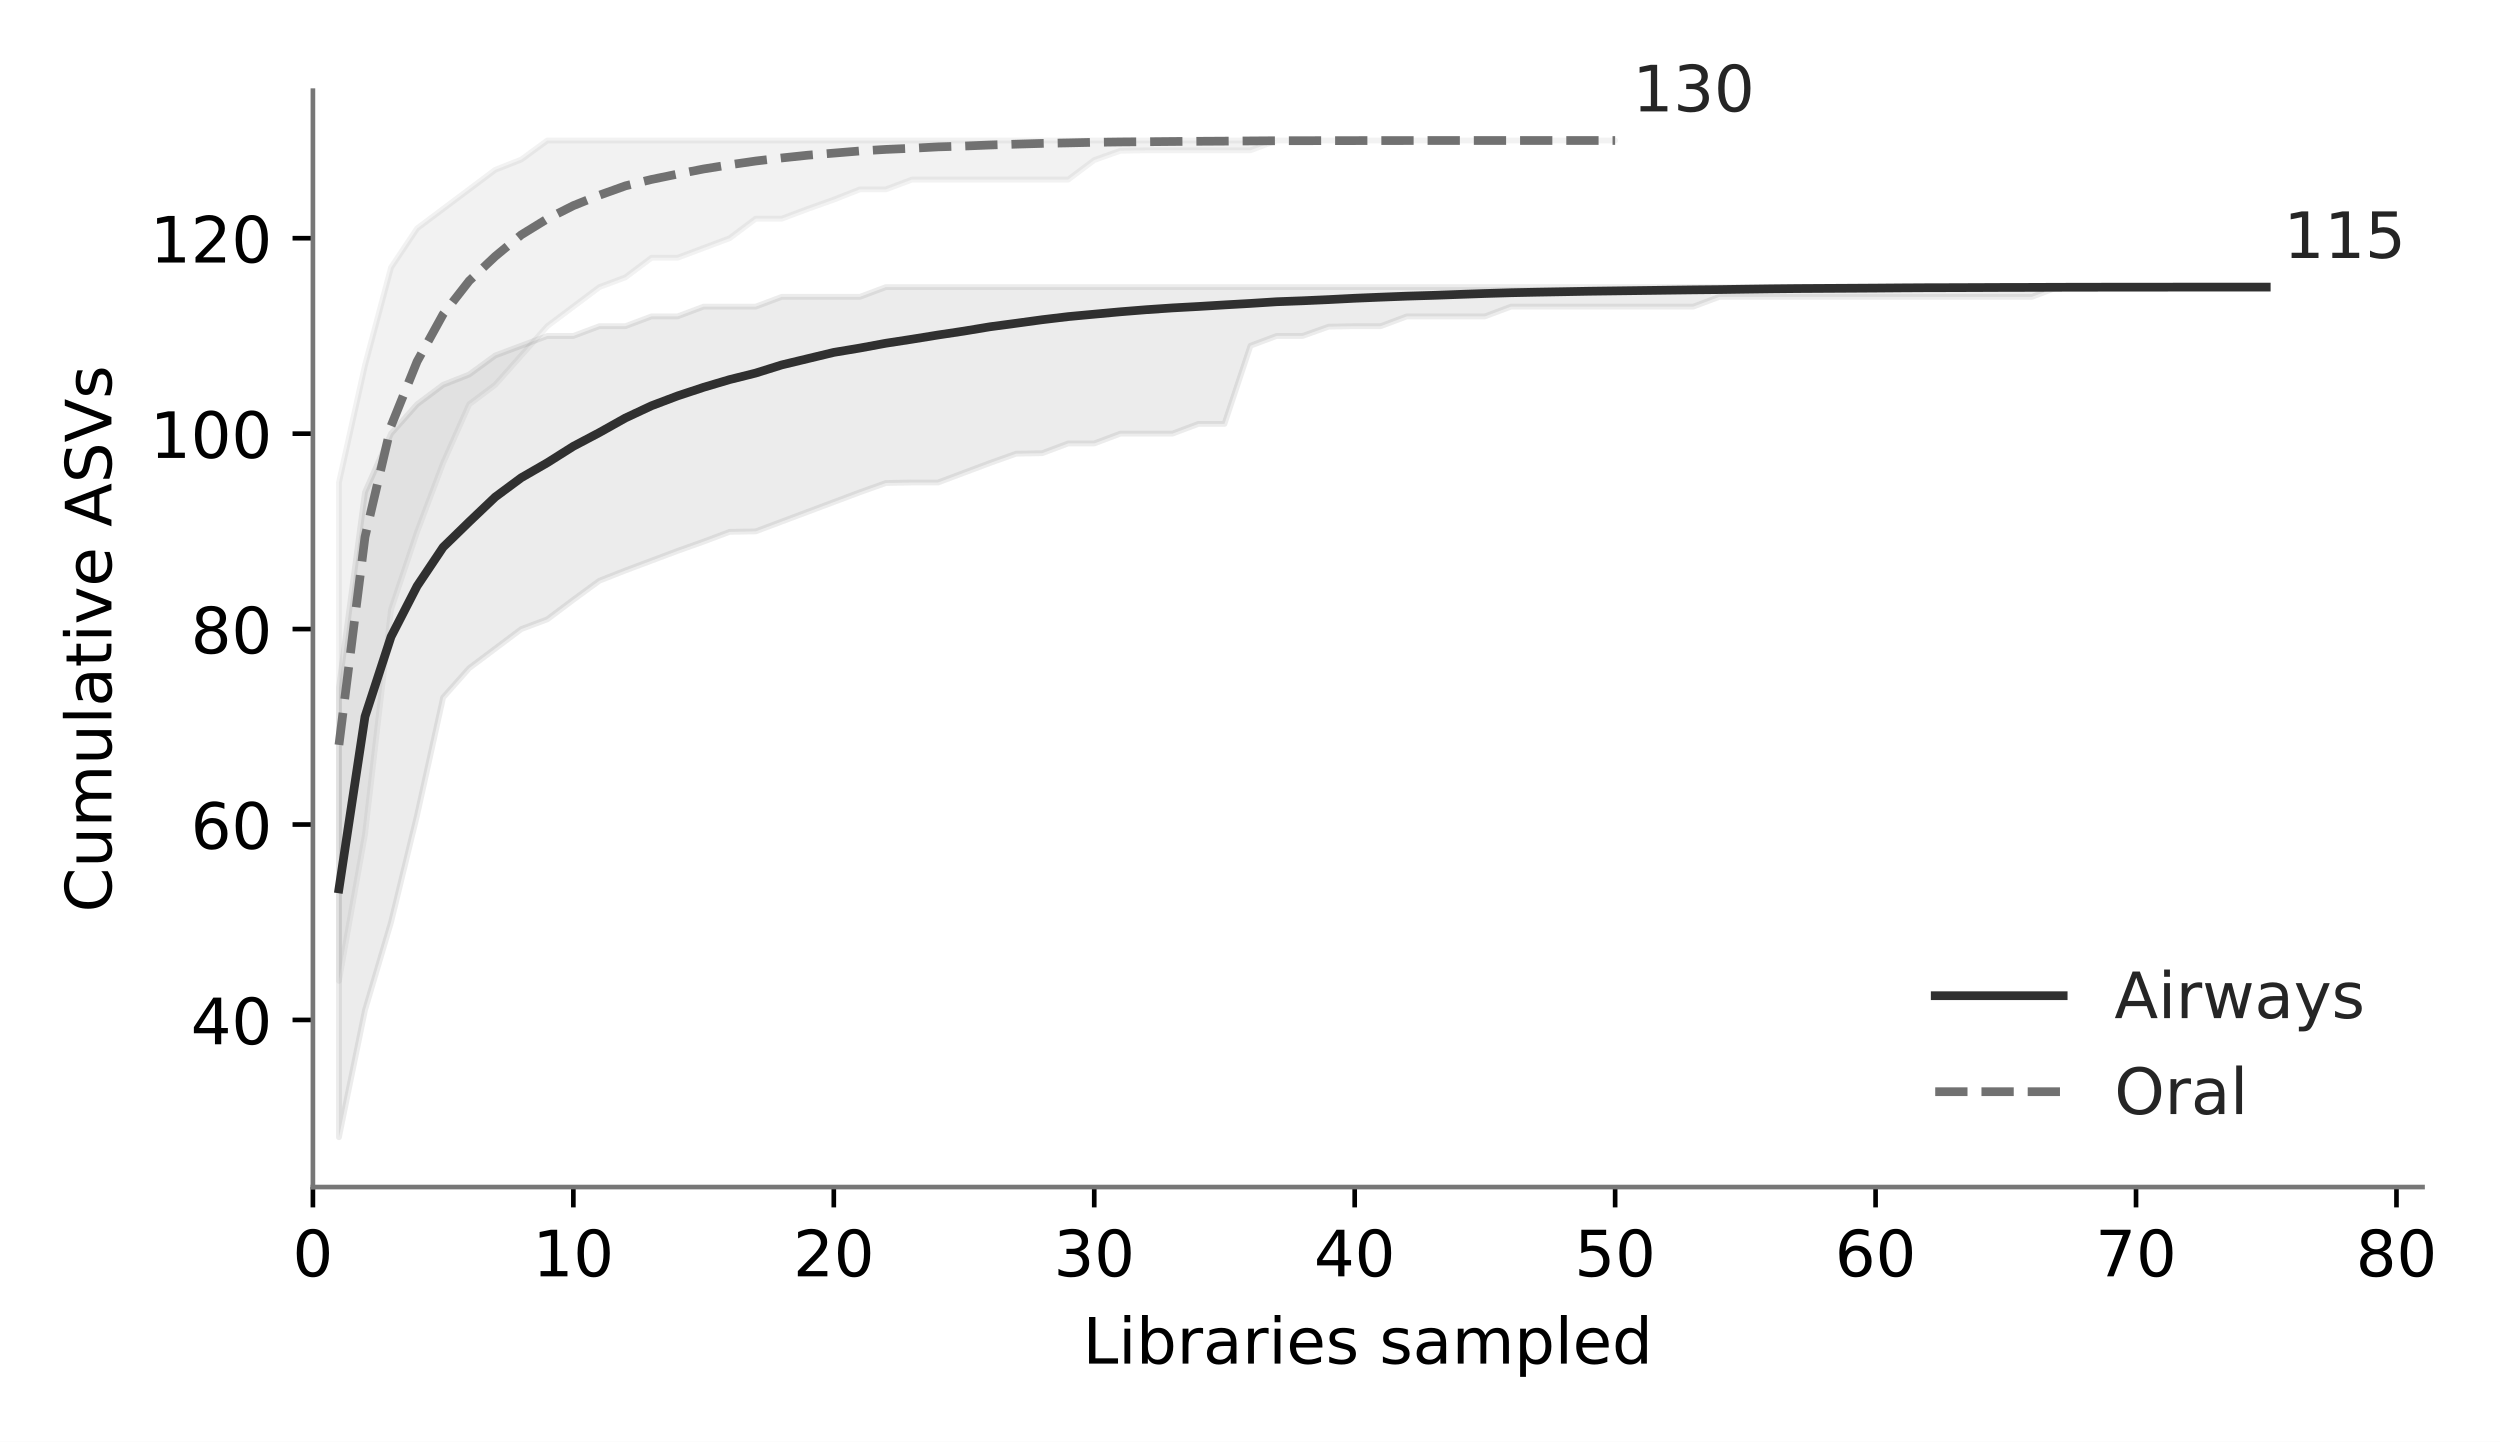
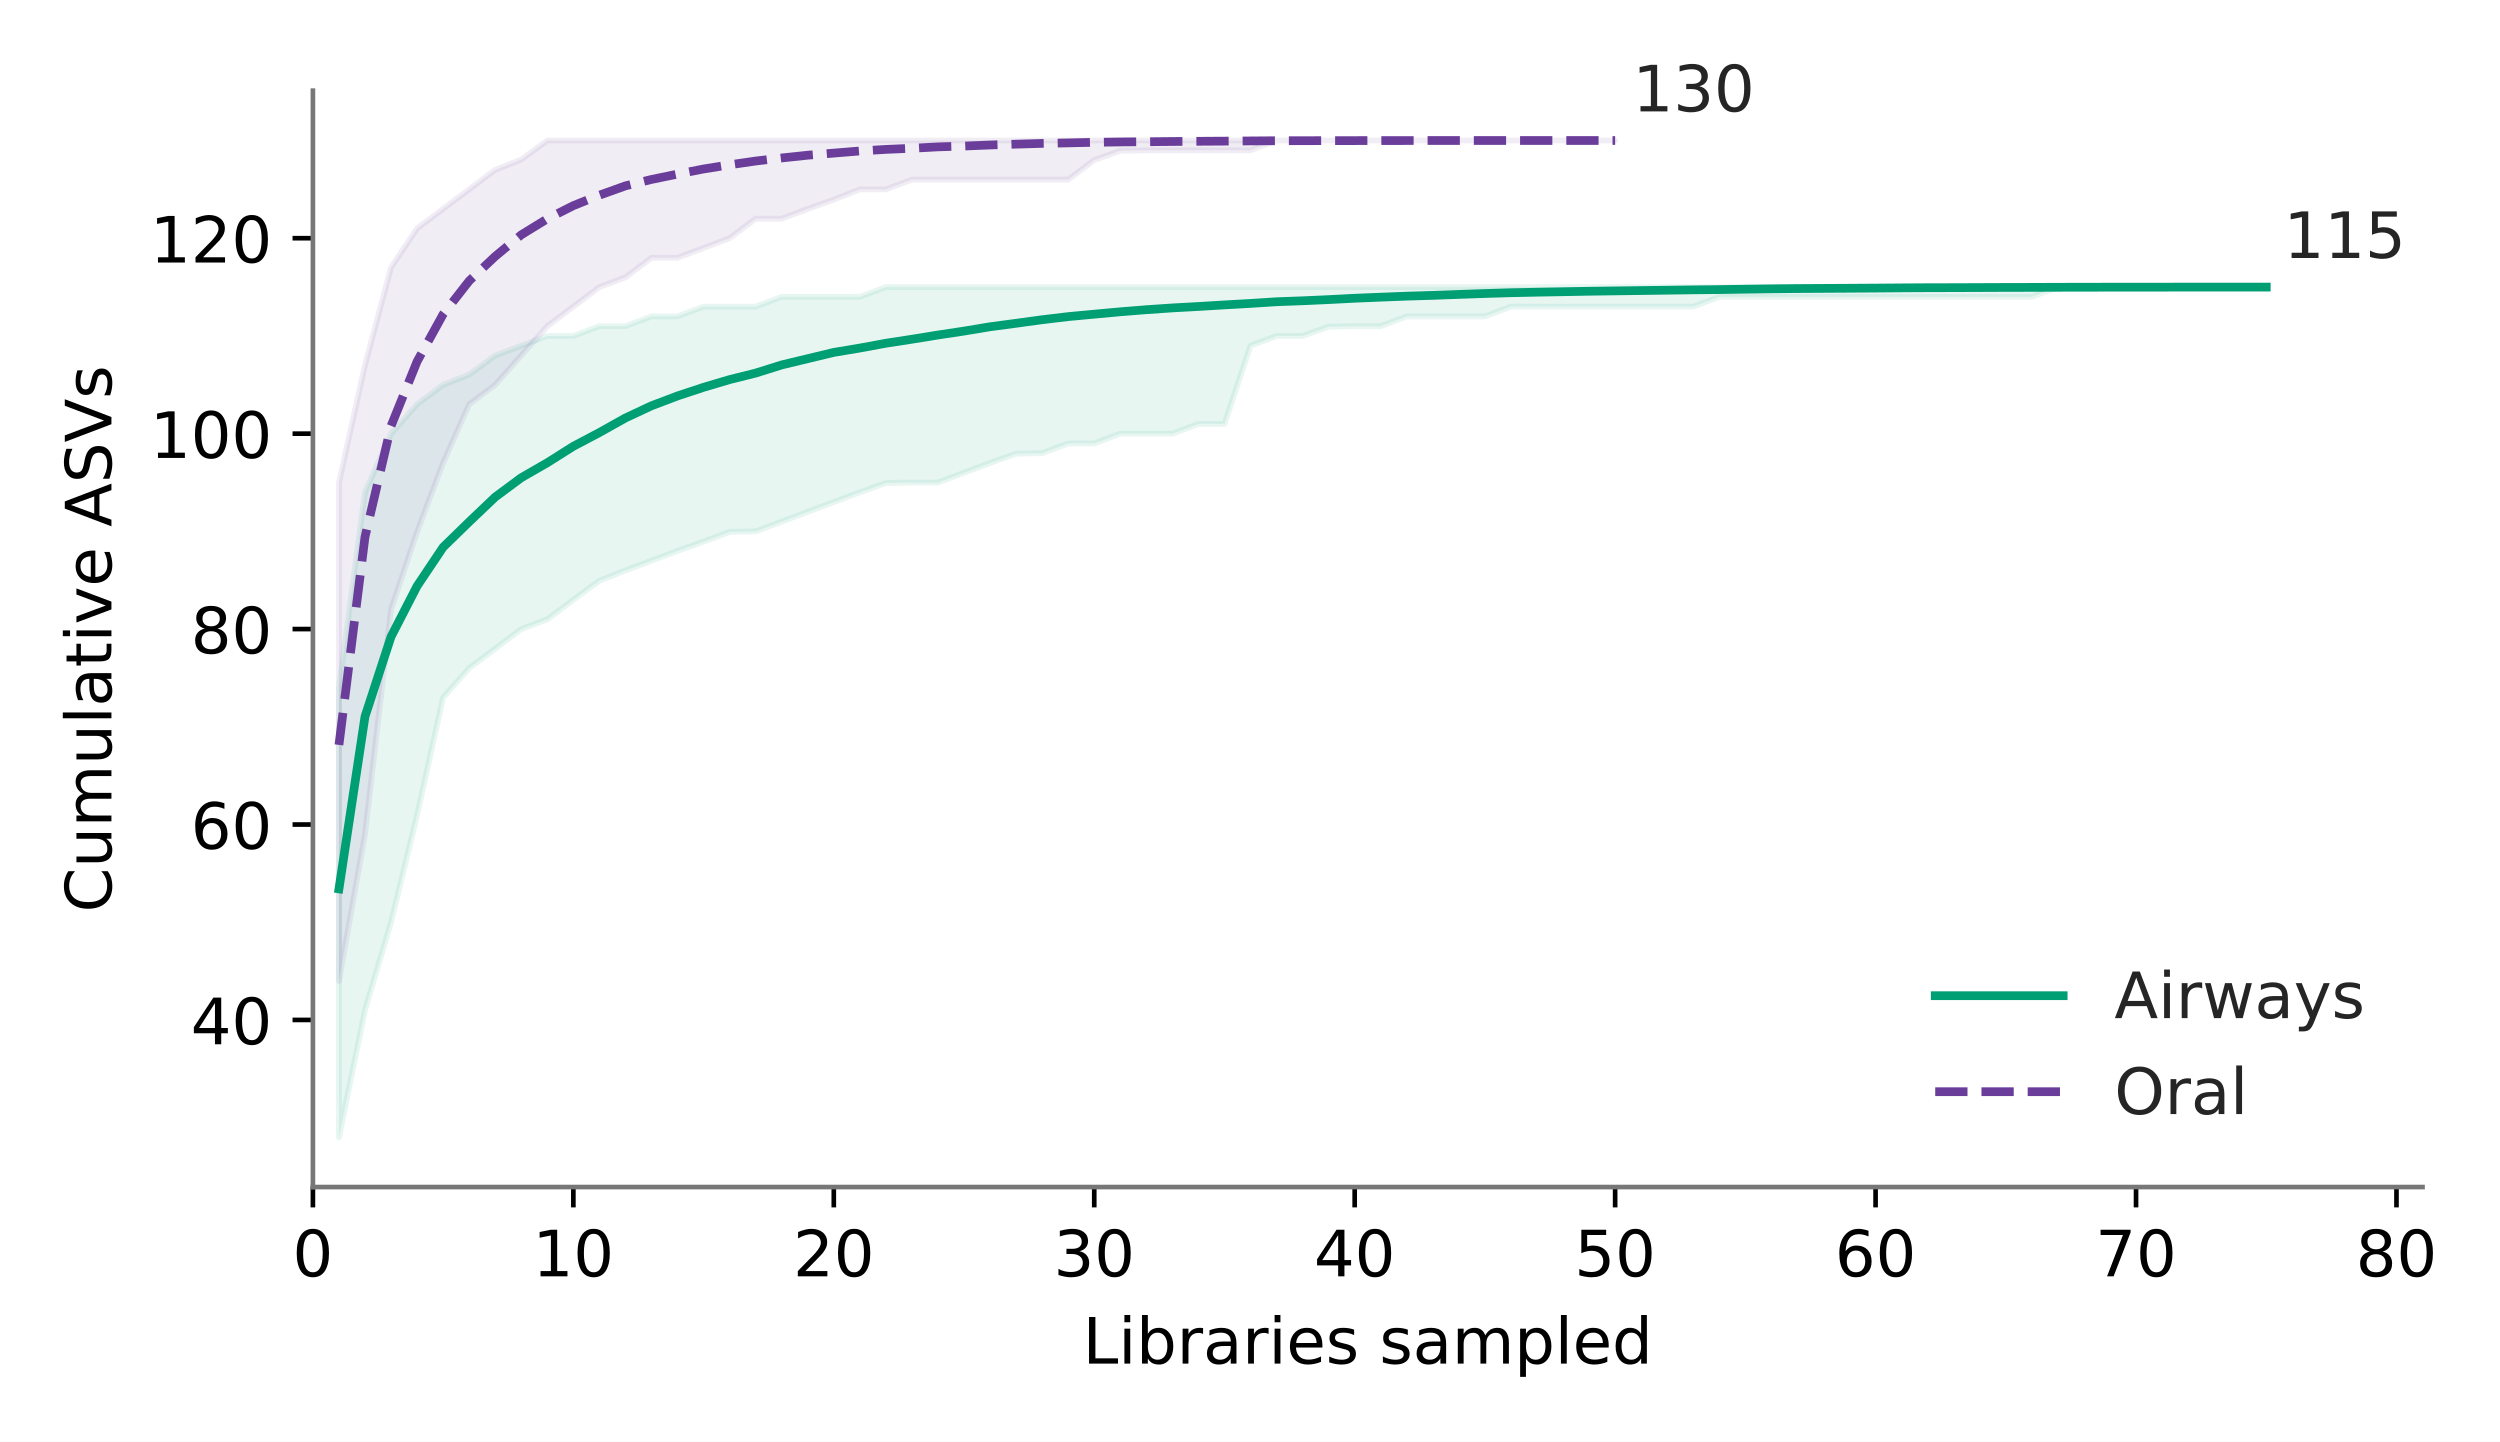
<svg xmlns="http://www.w3.org/2000/svg" xmlns:xlink="http://www.w3.org/1999/xlink" width="429.818pt" height="247.886pt" viewBox="0 0 429.818 247.886" version="1.1">
  <defs>
    <style type="text/css">*{stroke-linejoin: round; stroke-linecap: butt}</style>
  </defs>
  <g id="figure_1">
    <g id="patch_1">
-       <path d="M 0 247.886  L 429.818 247.886  L 429.818 0  L 0 0  z " style="fill: #ffffff" />
+       <path d="M 0 247.886 L 429.818 247.886 L 429.818 0 L 0 0 z " style="fill: #ffffff" />
    </g>
    <g id="axes_1">
      <g id="patch_2">
-         <path d="M 53.797 204.085  L 416.497 204.085  L 416.497 15.589  L 53.797 15.589  z " style="fill: #ffffff" />
+         <path d="M 53.797 204.085 L 416.497 204.085 L 416.497 15.589 L 53.797 15.589 z " style="fill: #ffffff" />
      </g>
      <g id="FillBetweenPolyCollection_1">
        <defs>
-           <path id="m73e80119fd" d="M 58.275 -129.649  L 58.275 -52.369  L 62.753 -74.209  L 67.23 -89.329  L 71.708 -107.725  L 76.186 -127.969  L 80.664 -133.009  L 85.142 -136.369  L 89.619 -139.729  L 94.097 -141.409  L 98.575 -144.769  L 103.053 -148.045  L 107.53 -149.809  L 112.008 -151.489  L 116.486 -153.169  L 120.964 -154.765  L 125.442 -156.445  L 129.919 -156.529  L 134.397 -158.209  L 138.875 -159.889  L 143.353 -161.569  L 147.83 -163.249  L 152.308 -164.845  L 156.786 -164.929  L 161.264 -164.929  L 165.742 -166.609  L 170.219 -168.289  L 174.697 -169.885  L 179.175 -169.969  L 183.653 -171.649  L 188.13 -171.649  L 192.608 -173.329  L 197.086 -173.329  L 201.564 -173.329  L 206.042 -175.009  L 210.519 -175.009  L 214.997 -188.449  L 219.475 -190.129  L 223.953 -190.129  L 228.43 -191.725  L 232.908 -191.809  L 237.386 -191.809  L 241.864 -193.489  L 246.342 -193.489  L 250.819 -193.489  L 255.297 -193.489  L 259.775 -195.169  L 264.253 -195.169  L 268.73 -195.169  L 273.208 -195.169  L 277.686 -195.169  L 282.164 -195.169  L 286.642 -195.169  L 291.119 -195.169  L 295.597 -196.849  L 300.075 -196.849  L 304.553 -196.849  L 309.03 -196.849  L 313.508 -196.849  L 317.986 -196.849  L 322.464 -196.849  L 326.942 -196.849  L 331.419 -196.849  L 335.897 -196.849  L 340.375 -196.849  L 344.853 -196.849  L 349.33 -196.849  L 353.808 -198.529  L 358.286 -198.529  L 362.764 -198.529  L 367.242 -198.529  L 371.719 -198.529  L 376.197 -198.529  L 380.675 -198.529  L 385.153 -198.529  L 389.63 -198.529  L 389.63 -198.529  L 389.63 -198.529  L 385.153 -198.529  L 380.675 -198.529  L 376.197 -198.529  L 371.719 -198.529  L 367.242 -198.529  L 362.764 -198.529  L 358.286 -198.529  L 353.808 -198.529  L 349.33 -198.529  L 344.853 -198.529  L 340.375 -198.529  L 335.897 -198.529  L 331.419 -198.529  L 326.942 -198.529  L 322.464 -198.529  L 317.986 -198.529  L 313.508 -198.529  L 309.03 -198.529  L 304.553 -198.529  L 300.075 -198.529  L 295.597 -198.529  L 291.119 -198.529  L 286.642 -198.529  L 282.164 -198.529  L 277.686 -198.529  L 273.208 -198.529  L 268.73 -198.529  L 264.253 -198.529  L 259.775 -198.529  L 255.297 -198.529  L 250.819 -198.529  L 246.342 -198.529  L 241.864 -198.529  L 237.386 -198.529  L 232.908 -198.529  L 228.43 -198.529  L 223.953 -198.529  L 219.475 -198.529  L 214.997 -198.529  L 210.519 -198.529  L 206.042 -198.529  L 201.564 -198.529  L 197.086 -198.529  L 192.608 -198.529  L 188.13 -198.529  L 183.653 -198.529  L 179.175 -198.529  L 174.697 -198.529  L 170.219 -198.529  L 165.742 -198.529  L 161.264 -198.529  L 156.786 -198.529  L 152.308 -198.529  L 147.83 -196.849  L 143.353 -196.849  L 138.875 -196.849  L 134.397 -196.849  L 129.919 -195.169  L 125.442 -195.169  L 120.964 -195.169  L 116.486 -193.489  L 112.008 -193.489  L 107.53 -191.809  L 103.053 -191.809  L 98.575 -190.129  L 94.097 -190.129  L 89.619 -188.449  L 85.142 -186.769  L 80.664 -183.493  L 76.186 -181.729  L 71.708 -178.369  L 67.23 -173.329  L 62.753 -163.249  L 58.275 -129.649  z " style="stroke: #303030; stroke-opacity: 0.09" />
+           <path id="m2eff0fc634" d="M 58.275 -129.649 L 58.275 -52.369 L 62.753 -74.209 L 67.23 -89.329 L 71.708 -107.725 L 76.186 -127.969 L 80.664 -133.009 L 85.142 -136.369 L 89.619 -139.729 L 94.097 -141.409 L 98.575 -144.769 L 103.053 -148.045 L 107.53 -149.809 L 112.008 -151.489 L 116.486 -153.169 L 120.964 -154.765 L 125.442 -156.445 L 129.919 -156.529 L 134.397 -158.209 L 138.875 -159.889 L 143.353 -161.569 L 147.83 -163.249 L 152.308 -164.845 L 156.786 -164.929 L 161.264 -164.929 L 165.742 -166.609 L 170.219 -168.289 L 174.697 -169.885 L 179.175 -169.969 L 183.653 -171.649 L 188.13 -171.649 L 192.608 -173.329 L 197.086 -173.329 L 201.564 -173.329 L 206.042 -175.009 L 210.519 -175.009 L 214.997 -188.449 L 219.475 -190.129 L 223.953 -190.129 L 228.43 -191.725 L 232.908 -191.809 L 237.386 -191.809 L 241.864 -193.489 L 246.342 -193.489 L 250.819 -193.489 L 255.297 -193.489 L 259.775 -195.169 L 264.253 -195.169 L 268.73 -195.169 L 273.208 -195.169 L 277.686 -195.169 L 282.164 -195.169 L 286.642 -195.169 L 291.119 -195.169 L 295.597 -196.849 L 300.075 -196.849 L 304.553 -196.849 L 309.03 -196.849 L 313.508 -196.849 L 317.986 -196.849 L 322.464 -196.849 L 326.942 -196.849 L 331.419 -196.849 L 335.897 -196.849 L 340.375 -196.849 L 344.853 -196.849 L 349.33 -196.849 L 353.808 -198.529 L 358.286 -198.529 L 362.764 -198.529 L 367.242 -198.529 L 371.719 -198.529 L 376.197 -198.529 L 380.675 -198.529 L 385.153 -198.529 L 389.63 -198.529 L 389.63 -198.529 L 389.63 -198.529 L 385.153 -198.529 L 380.675 -198.529 L 376.197 -198.529 L 371.719 -198.529 L 367.242 -198.529 L 362.764 -198.529 L 358.286 -198.529 L 353.808 -198.529 L 349.33 -198.529 L 344.853 -198.529 L 340.375 -198.529 L 335.897 -198.529 L 331.419 -198.529 L 326.942 -198.529 L 322.464 -198.529 L 317.986 -198.529 L 313.508 -198.529 L 309.03 -198.529 L 304.553 -198.529 L 300.075 -198.529 L 295.597 -198.529 L 291.119 -198.529 L 286.642 -198.529 L 282.164 -198.529 L 277.686 -198.529 L 273.208 -198.529 L 268.73 -198.529 L 264.253 -198.529 L 259.775 -198.529 L 255.297 -198.529 L 250.819 -198.529 L 246.342 -198.529 L 241.864 -198.529 L 237.386 -198.529 L 232.908 -198.529 L 228.43 -198.529 L 223.953 -198.529 L 219.475 -198.529 L 214.997 -198.529 L 210.519 -198.529 L 206.042 -198.529 L 201.564 -198.529 L 197.086 -198.529 L 192.608 -198.529 L 188.13 -198.529 L 183.653 -198.529 L 179.175 -198.529 L 174.697 -198.529 L 170.219 -198.529 L 165.742 -198.529 L 161.264 -198.529 L 156.786 -198.529 L 152.308 -198.529 L 147.83 -196.849 L 143.353 -196.849 L 138.875 -196.849 L 134.397 -196.849 L 129.919 -195.169 L 125.442 -195.169 L 120.964 -195.169 L 116.486 -193.489 L 112.008 -193.489 L 107.53 -191.809 L 103.053 -191.809 L 98.575 -190.129 L 94.097 -190.129 L 89.619 -188.449 L 85.142 -186.769 L 80.664 -183.493 L 76.186 -181.729 L 71.708 -178.369 L 67.23 -173.329 L 62.753 -163.249 L 58.275 -129.649 z " style="stroke: #009e73; stroke-opacity: 0.09" />
        </defs>
-         <g clip-path="url(#pa4ac30c6bf)">
-           <use xlink:href="#m73e80119fd" x="0" y="247.886" style="fill: #303030; fill-opacity: 0.09; stroke: #303030; stroke-opacity: 0.09" />
+         <g clip-path="url(#pd8cf942c31)">
+           <use xlink:href="#m2eff0fc634" x="0" y="247.886" style="fill: #009e73; fill-opacity: 0.09; stroke: #009e73; stroke-opacity: 0.09" />
        </g>
      </g>
      <g id="FillBetweenPolyCollection_2">
        <defs>
-           <path id="m51088d9ada" d="M 58.275 -164.929  L 58.275 -79.249  L 62.753 -104.449  L 67.23 -143.089  L 71.708 -156.445  L 76.186 -168.289  L 80.664 -178.369  L 85.142 -181.729  L 89.619 -186.769  L 94.097 -191.809  L 98.575 -195.169  L 103.053 -198.529  L 107.53 -200.209  L 112.008 -203.569  L 116.486 -203.569  L 120.964 -205.249  L 125.442 -206.929  L 129.919 -210.289  L 134.397 -210.289  L 138.875 -211.969  L 143.353 -213.565  L 147.83 -215.329  L 152.308 -215.329  L 156.786 -217.009  L 161.264 -217.009  L 165.742 -217.009  L 170.219 -217.009  L 174.697 -217.009  L 179.175 -217.009  L 183.653 -217.009  L 188.13 -220.369  L 192.608 -221.965  L 197.086 -222.049  L 201.564 -222.049  L 206.042 -222.049  L 210.519 -222.049  L 214.997 -222.049  L 219.475 -223.729  L 223.953 -223.729  L 228.43 -223.729  L 232.908 -223.729  L 237.386 -223.729  L 241.864 -223.729  L 246.342 -223.729  L 250.819 -223.729  L 255.297 -223.729  L 259.775 -223.729  L 264.253 -223.729  L 268.73 -223.729  L 273.208 -223.729  L 277.686 -223.729  L 277.686 -223.729  L 277.686 -223.729  L 273.208 -223.729  L 268.73 -223.729  L 264.253 -223.729  L 259.775 -223.729  L 255.297 -223.729  L 250.819 -223.729  L 246.342 -223.729  L 241.864 -223.729  L 237.386 -223.729  L 232.908 -223.729  L 228.43 -223.729  L 223.953 -223.729  L 219.475 -223.729  L 214.997 -223.729  L 210.519 -223.729  L 206.042 -223.729  L 201.564 -223.729  L 197.086 -223.729  L 192.608 -223.729  L 188.13 -223.729  L 183.653 -223.729  L 179.175 -223.729  L 174.697 -223.729  L 170.219 -223.729  L 165.742 -223.729  L 161.264 -223.729  L 156.786 -223.729  L 152.308 -223.729  L 147.83 -223.729  L 143.353 -223.729  L 138.875 -223.729  L 134.397 -223.729  L 129.919 -223.729  L 125.442 -223.729  L 120.964 -223.729  L 116.486 -223.729  L 112.008 -223.729  L 107.53 -223.729  L 103.053 -223.729  L 98.575 -223.729  L 94.097 -223.729  L 89.619 -220.453  L 85.142 -218.689  L 80.664 -215.329  L 76.186 -211.969  L 71.708 -208.609  L 67.23 -201.889  L 62.753 -185.089  L 58.275 -164.929  z " style="stroke: #717171; stroke-opacity: 0.09" />
+           <path id="m838641b1ad" d="M 58.275 -164.929 L 58.275 -79.249 L 62.753 -104.449 L 67.23 -143.089 L 71.708 -156.445 L 76.186 -168.289 L 80.664 -178.369 L 85.142 -181.729 L 89.619 -186.769 L 94.097 -191.809 L 98.575 -195.169 L 103.053 -198.529 L 107.53 -200.209 L 112.008 -203.569 L 116.486 -203.569 L 120.964 -205.249 L 125.442 -206.929 L 129.919 -210.289 L 134.397 -210.289 L 138.875 -211.969 L 143.353 -213.565 L 147.83 -215.329 L 152.308 -215.329 L 156.786 -217.009 L 161.264 -217.009 L 165.742 -217.009 L 170.219 -217.009 L 174.697 -217.009 L 179.175 -217.009 L 183.653 -217.009 L 188.13 -220.369 L 192.608 -221.965 L 197.086 -222.049 L 201.564 -222.049 L 206.042 -222.049 L 210.519 -222.049 L 214.997 -222.049 L 219.475 -223.729 L 223.953 -223.729 L 228.43 -223.729 L 232.908 -223.729 L 237.386 -223.729 L 241.864 -223.729 L 246.342 -223.729 L 250.819 -223.729 L 255.297 -223.729 L 259.775 -223.729 L 264.253 -223.729 L 268.73 -223.729 L 273.208 -223.729 L 277.686 -223.729 L 277.686 -223.729 L 277.686 -223.729 L 273.208 -223.729 L 268.73 -223.729 L 264.253 -223.729 L 259.775 -223.729 L 255.297 -223.729 L 250.819 -223.729 L 246.342 -223.729 L 241.864 -223.729 L 237.386 -223.729 L 232.908 -223.729 L 228.43 -223.729 L 223.953 -223.729 L 219.475 -223.729 L 214.997 -223.729 L 210.519 -223.729 L 206.042 -223.729 L 201.564 -223.729 L 197.086 -223.729 L 192.608 -223.729 L 188.13 -223.729 L 183.653 -223.729 L 179.175 -223.729 L 174.697 -223.729 L 170.219 -223.729 L 165.742 -223.729 L 161.264 -223.729 L 156.786 -223.729 L 152.308 -223.729 L 147.83 -223.729 L 143.353 -223.729 L 138.875 -223.729 L 134.397 -223.729 L 129.919 -223.729 L 125.442 -223.729 L 120.964 -223.729 L 116.486 -223.729 L 112.008 -223.729 L 107.53 -223.729 L 103.053 -223.729 L 98.575 -223.729 L 94.097 -223.729 L 89.619 -220.453 L 85.142 -218.689 L 80.664 -215.329 L 76.186 -211.969 L 71.708 -208.609 L 67.23 -201.889 L 62.753 -185.089 L 58.275 -164.929 z " style="stroke: #6a3d9a; stroke-opacity: 0.09" />
        </defs>
-         <g clip-path="url(#pa4ac30c6bf)">
-           <use xlink:href="#m51088d9ada" x="0" y="247.886" style="fill: #717171; fill-opacity: 0.09; stroke: #717171; stroke-opacity: 0.09" />
+         <g clip-path="url(#pd8cf942c31)">
+           <use xlink:href="#m838641b1ad" x="0" y="247.886" style="fill: #6a3d9a; fill-opacity: 0.09; stroke: #6a3d9a; stroke-opacity: 0.09" />
        </g>
      </g>
      <g id="matplotlib.axis_1">
        <g id="xtick_1">
          <g id="line2d_1">
            <defs>
-               <path id="m137bfe10b7" d="M 0 0  L 0 3.5  " style="stroke: #000000; stroke-width: 0.8" />
+               <path id="m3279b0ce0d" d="M 0 0 L 0 3.5 " style="stroke: #000000; stroke-width: 0.8" />
            </defs>
            <g>
-               <use xlink:href="#m137bfe10b7" x="53.797" y="204.085" style="stroke: #000000; stroke-width: 0.8" />
+               <use xlink:href="#m3279b0ce0d" x="53.797" y="204.085" style="stroke: #000000; stroke-width: 0.8" />
            </g>
          </g>
          <g id="text_1">
            <text style="font-size: 11px; font-family: 'DejaVu Sans', 'Bitstream Vera Sans', 'Computer Modern Sans Serif', 'Lucida Grande', 'Verdana', 'Geneva', 'Lucid', 'Arial', 'Helvetica', 'Avant Garde', sans-serif; text-anchor: middle" x="53.797" y="219.443" transform="rotate(-0 53.79711 219.4428)">0</text>
          </g>
        </g>
        <g id="xtick_2">
          <g id="line2d_2">
            <g>
-               <use xlink:href="#m137bfe10b7" x="98.575" y="204.085" style="stroke: #000000; stroke-width: 0.8" />
+               <use xlink:href="#m3279b0ce0d" x="98.575" y="204.085" style="stroke: #000000; stroke-width: 0.8" />
            </g>
          </g>
          <g id="text_2">
            <text style="font-size: 11px; font-family: 'DejaVu Sans', 'Bitstream Vera Sans', 'Computer Modern Sans Serif', 'Lucida Grande', 'Verdana', 'Geneva', 'Lucid', 'Arial', 'Helvetica', 'Avant Garde', sans-serif; text-anchor: middle" x="98.575" y="219.443" transform="rotate(-0 98.57489 219.4428)">10</text>
          </g>
        </g>
        <g id="xtick_3">
          <g id="line2d_3">
            <g>
-               <use xlink:href="#m137bfe10b7" x="143.353" y="204.085" style="stroke: #000000; stroke-width: 0.8" />
+               <use xlink:href="#m3279b0ce0d" x="143.353" y="204.085" style="stroke: #000000; stroke-width: 0.8" />
            </g>
          </g>
          <g id="text_3">
            <text style="font-size: 11px; font-family: 'DejaVu Sans', 'Bitstream Vera Sans', 'Computer Modern Sans Serif', 'Lucida Grande', 'Verdana', 'Geneva', 'Lucid', 'Arial', 'Helvetica', 'Avant Garde', sans-serif; text-anchor: middle" x="143.353" y="219.443" transform="rotate(-0 143.3527 219.4428)">20</text>
          </g>
        </g>
        <g id="xtick_4">
          <g id="line2d_4">
            <g>
-               <use xlink:href="#m137bfe10b7" x="188.13" y="204.085" style="stroke: #000000; stroke-width: 0.8" />
+               <use xlink:href="#m3279b0ce0d" x="188.13" y="204.085" style="stroke: #000000; stroke-width: 0.8" />
            </g>
          </g>
          <g id="text_4">
            <text style="font-size: 11px; font-family: 'DejaVu Sans', 'Bitstream Vera Sans', 'Computer Modern Sans Serif', 'Lucida Grande', 'Verdana', 'Geneva', 'Lucid', 'Arial', 'Helvetica', 'Avant Garde', sans-serif; text-anchor: middle" x="188.13" y="219.443" transform="rotate(-0 188.1304 219.4428)">30</text>
          </g>
        </g>
        <g id="xtick_5">
          <g id="line2d_5">
            <g>
-               <use xlink:href="#m137bfe10b7" x="232.908" y="204.085" style="stroke: #000000; stroke-width: 0.8" />
+               <use xlink:href="#m3279b0ce0d" x="232.908" y="204.085" style="stroke: #000000; stroke-width: 0.8" />
            </g>
          </g>
          <g id="text_5">
            <text style="font-size: 11px; font-family: 'DejaVu Sans', 'Bitstream Vera Sans', 'Computer Modern Sans Serif', 'Lucida Grande', 'Verdana', 'Geneva', 'Lucid', 'Arial', 'Helvetica', 'Avant Garde', sans-serif; text-anchor: middle" x="232.908" y="219.443" transform="rotate(-0 232.9082 219.4428)">40</text>
          </g>
        </g>
        <g id="xtick_6">
          <g id="line2d_6">
            <g>
-               <use xlink:href="#m137bfe10b7" x="277.686" y="204.085" style="stroke: #000000; stroke-width: 0.8" />
+               <use xlink:href="#m3279b0ce0d" x="277.686" y="204.085" style="stroke: #000000; stroke-width: 0.8" />
            </g>
          </g>
          <g id="text_6">
            <text style="font-size: 11px; font-family: 'DejaVu Sans', 'Bitstream Vera Sans', 'Computer Modern Sans Serif', 'Lucida Grande', 'Verdana', 'Geneva', 'Lucid', 'Arial', 'Helvetica', 'Avant Garde', sans-serif; text-anchor: middle" x="277.686" y="219.443" transform="rotate(-0 277.686 219.4428)">50</text>
          </g>
        </g>
        <g id="xtick_7">
          <g id="line2d_7">
            <g>
-               <use xlink:href="#m137bfe10b7" x="322.464" y="204.085" style="stroke: #000000; stroke-width: 0.8" />
+               <use xlink:href="#m3279b0ce0d" x="322.464" y="204.085" style="stroke: #000000; stroke-width: 0.8" />
            </g>
          </g>
          <g id="text_7">
            <text style="font-size: 11px; font-family: 'DejaVu Sans', 'Bitstream Vera Sans', 'Computer Modern Sans Serif', 'Lucida Grande', 'Verdana', 'Geneva', 'Lucid', 'Arial', 'Helvetica', 'Avant Garde', sans-serif; text-anchor: middle" x="322.464" y="219.443" transform="rotate(-0 322.4638 219.4428)">60</text>
          </g>
        </g>
        <g id="xtick_8">
          <g id="line2d_8">
            <g>
-               <use xlink:href="#m137bfe10b7" x="367.242" y="204.085" style="stroke: #000000; stroke-width: 0.8" />
+               <use xlink:href="#m3279b0ce0d" x="367.242" y="204.085" style="stroke: #000000; stroke-width: 0.8" />
            </g>
          </g>
          <g id="text_8">
            <text style="font-size: 11px; font-family: 'DejaVu Sans', 'Bitstream Vera Sans', 'Computer Modern Sans Serif', 'Lucida Grande', 'Verdana', 'Geneva', 'Lucid', 'Arial', 'Helvetica', 'Avant Garde', sans-serif; text-anchor: middle" x="367.242" y="219.443" transform="rotate(-0 367.2416 219.4428)">70</text>
          </g>
        </g>
        <g id="xtick_9">
          <g id="line2d_9">
            <g>
-               <use xlink:href="#m137bfe10b7" x="412.019" y="204.085" style="stroke: #000000; stroke-width: 0.8" />
+               <use xlink:href="#m3279b0ce0d" x="412.019" y="204.085" style="stroke: #000000; stroke-width: 0.8" />
            </g>
          </g>
          <g id="text_9">
            <text style="font-size: 11px; font-family: 'DejaVu Sans', 'Bitstream Vera Sans', 'Computer Modern Sans Serif', 'Lucida Grande', 'Verdana', 'Geneva', 'Lucid', 'Arial', 'Helvetica', 'Avant Garde', sans-serif; text-anchor: middle" x="412.019" y="219.443" transform="rotate(-0 412.0193 219.4428)">80</text>
          </g>
        </g>
        <g id="text_10">
          <text style="font-size: 11px; font-family: 'DejaVu Sans', 'Bitstream Vera Sans', 'Computer Modern Sans Serif', 'Lucida Grande', 'Verdana', 'Geneva', 'Lucid', 'Arial', 'Helvetica', 'Avant Garde', sans-serif; text-anchor: middle" x="235.147" y="234.444" transform="rotate(-0 235.1471 234.4437)">Libraries sampled</text>
        </g>
      </g>
      <g id="matplotlib.axis_2">
        <g id="ytick_1">
          <g id="line2d_10">
            <defs>
-               <path id="m6cfc15d985" d="M 0 0  L -3.5 0  " style="stroke: #000000; stroke-width: 0.8" />
+               <path id="m818aae0970" d="M 0 0 L -3.5 0 " style="stroke: #000000; stroke-width: 0.8" />
            </defs>
            <g>
-               <use xlink:href="#m6cfc15d985" x="53.797" y="175.357" style="stroke: #000000; stroke-width: 0.8" />
+               <use xlink:href="#m818aae0970" x="53.797" y="175.357" style="stroke: #000000; stroke-width: 0.8" />
            </g>
          </g>
          <g id="text_11">
            <text style="font-size: 11px; font-family: 'DejaVu Sans', 'Bitstream Vera Sans', 'Computer Modern Sans Serif', 'Lucida Grande', 'Verdana', 'Geneva', 'Lucid', 'Arial', 'Helvetica', 'Avant Garde', sans-serif; text-anchor: end" x="46.797" y="179.536" transform="rotate(-0 46.79711 179.5361)">40</text>
          </g>
        </g>
        <g id="ytick_2">
          <g id="line2d_11">
            <g>
-               <use xlink:href="#m6cfc15d985" x="53.797" y="141.757" style="stroke: #000000; stroke-width: 0.8" />
+               <use xlink:href="#m818aae0970" x="53.797" y="141.757" style="stroke: #000000; stroke-width: 0.8" />
            </g>
          </g>
          <g id="text_12">
            <text style="font-size: 11px; font-family: 'DejaVu Sans', 'Bitstream Vera Sans', 'Computer Modern Sans Serif', 'Lucida Grande', 'Verdana', 'Geneva', 'Lucid', 'Arial', 'Helvetica', 'Avant Garde', sans-serif; text-anchor: end" x="46.797" y="145.936" transform="rotate(-0 46.79711 145.9361)">60</text>
          </g>
        </g>
        <g id="ytick_3">
          <g id="line2d_12">
            <g>
-               <use xlink:href="#m6cfc15d985" x="53.797" y="108.157" style="stroke: #000000; stroke-width: 0.8" />
+               <use xlink:href="#m818aae0970" x="53.797" y="108.157" style="stroke: #000000; stroke-width: 0.8" />
            </g>
          </g>
          <g id="text_13">
            <text style="font-size: 11px; font-family: 'DejaVu Sans', 'Bitstream Vera Sans', 'Computer Modern Sans Serif', 'Lucida Grande', 'Verdana', 'Geneva', 'Lucid', 'Arial', 'Helvetica', 'Avant Garde', sans-serif; text-anchor: end" x="46.797" y="112.336" transform="rotate(-0 46.79711 112.3361)">80</text>
          </g>
        </g>
        <g id="ytick_4">
          <g id="line2d_13">
            <g>
-               <use xlink:href="#m6cfc15d985" x="53.797" y="74.557" style="stroke: #000000; stroke-width: 0.8" />
+               <use xlink:href="#m818aae0970" x="53.797" y="74.557" style="stroke: #000000; stroke-width: 0.8" />
            </g>
          </g>
          <g id="text_14">
            <text style="font-size: 11px; font-family: 'DejaVu Sans', 'Bitstream Vera Sans', 'Computer Modern Sans Serif', 'Lucida Grande', 'Verdana', 'Geneva', 'Lucid', 'Arial', 'Helvetica', 'Avant Garde', sans-serif; text-anchor: end" x="46.797" y="78.736" transform="rotate(-0 46.79711 78.73613)">100</text>
          </g>
        </g>
        <g id="ytick_5">
          <g id="line2d_14">
            <g>
-               <use xlink:href="#m6cfc15d985" x="53.797" y="40.957" style="stroke: #000000; stroke-width: 0.8" />
+               <use xlink:href="#m818aae0970" x="53.797" y="40.957" style="stroke: #000000; stroke-width: 0.8" />
            </g>
          </g>
          <g id="text_15">
            <text style="font-size: 11px; font-family: 'DejaVu Sans', 'Bitstream Vera Sans', 'Computer Modern Sans Serif', 'Lucida Grande', 'Verdana', 'Geneva', 'Lucid', 'Arial', 'Helvetica', 'Avant Garde', sans-serif; text-anchor: end" x="46.797" y="45.136" transform="rotate(-0 46.79711 45.13613)">120</text>
          </g>
        </g>
        <g id="text_16">
          <text style="font-size: 11px; font-family: 'DejaVu Sans', 'Bitstream Vera Sans', 'Computer Modern Sans Serif', 'Lucida Grande', 'Verdana', 'Geneva', 'Lucid', 'Arial', 'Helvetica', 'Avant Garde', sans-serif; text-anchor: middle" x="19.158" y="109.837" transform="rotate(-90 19.15828 109.8374)">Cumulative ASVs</text>
        </g>
      </g>
      <g id="line2d_15">
-         <path d="M 58.275 152.825  L 62.753 123.2  L 67.23 109.467  L 71.708 100.763  L 76.186 94.077  L 80.664 89.713  L 85.142 85.451  L 89.619 82.135  L 94.097 79.555  L 98.575 76.73  L 103.053 74.367  L 107.53 71.858  L 112.008 69.765  L 116.486 68.071  L 120.964 66.588  L 125.442 65.261  L 129.919 64.143  L 134.397 62.739  L 138.875 61.662  L 143.353 60.586  L 147.83 59.839  L 152.308 59.012  L 156.786 58.322  L 161.264 57.596  L 165.742 56.923  L 170.219 56.178  L 174.697 55.581  L 179.175 54.969  L 183.653 54.434  L 188.13 54.017  L 192.608 53.605  L 197.086 53.245  L 201.564 52.939  L 206.042 52.692  L 210.519 52.421  L 214.997 52.166  L 219.475 51.878  L 223.953 51.712  L 228.43 51.51  L 232.908 51.278  L 237.386 51.091  L 241.864 50.916  L 246.342 50.782  L 250.819 50.62  L 255.297 50.461  L 259.775 50.328  L 264.253 50.235  L 268.73 50.156  L 273.208 50.072  L 277.686 50.012  L 282.164 49.953  L 286.642 49.892  L 291.119 49.833  L 295.597 49.788  L 300.075 49.719  L 304.553 49.657  L 309.03 49.611  L 313.508 49.584  L 317.986 49.558  L 322.464 49.529  L 326.942 49.492  L 331.419 49.465  L 335.897 49.455  L 340.375 49.438  L 344.853 49.418  L 349.33 49.41  L 353.808 49.391  L 358.286 49.383  L 362.764 49.374  L 367.242 49.373  L 371.719 49.368  L 376.197 49.362  L 380.675 49.357  L 385.153 49.357  L 389.63 49.357  " clip-path="url(#pa4ac30c6bf)" style="fill: none; stroke: #303030; stroke-width: 1.5; stroke-linecap: square" />
+         <path d="M 58.275 152.825 L 62.753 123.2 L 67.23 109.467 L 71.708 100.763 L 76.186 94.077 L 80.664 89.713 L 85.142 85.451 L 89.619 82.135 L 94.097 79.555 L 98.575 76.73 L 103.053 74.367 L 107.53 71.858 L 112.008 69.765 L 116.486 68.071 L 120.964 66.588 L 125.442 65.261 L 129.919 64.143 L 134.397 62.739 L 138.875 61.662 L 143.353 60.586 L 147.83 59.839 L 152.308 59.012 L 156.786 58.322 L 161.264 57.596 L 165.742 56.923 L 170.219 56.178 L 174.697 55.581 L 179.175 54.969 L 183.653 54.434 L 188.13 54.017 L 192.608 53.605 L 197.086 53.245 L 201.564 52.939 L 206.042 52.692 L 210.519 52.421 L 214.997 52.166 L 219.475 51.878 L 223.953 51.712 L 228.43 51.51 L 232.908 51.278 L 237.386 51.091 L 241.864 50.916 L 246.342 50.782 L 250.819 50.62 L 255.297 50.461 L 259.775 50.328 L 264.253 50.235 L 268.73 50.156 L 273.208 50.072 L 277.686 50.012 L 282.164 49.953 L 286.642 49.892 L 291.119 49.833 L 295.597 49.788 L 300.075 49.719 L 304.553 49.657 L 309.03 49.611 L 313.508 49.584 L 317.986 49.558 L 322.464 49.529 L 326.942 49.492 L 331.419 49.465 L 335.897 49.455 L 340.375 49.438 L 344.853 49.418 L 349.33 49.41 L 353.808 49.391 L 358.286 49.383 L 362.764 49.374 L 367.242 49.373 L 371.719 49.368 L 376.197 49.362 L 380.675 49.357 L 385.153 49.357 L 389.63 49.357 " clip-path="url(#pd8cf942c31)" style="fill: none; stroke: #009e73; stroke-width: 1.5; stroke-linecap: square" />
      </g>
      <g id="line2d_16">
-         <path d="M 58.275 128.069  L 62.753 92.319  L 67.23 73.246  L 71.708 62.152  L 76.186 54.024  L 80.664 48.291  L 85.142 44.072  L 89.619 40.371  L 94.097 37.616  L 98.575 35.354  L 103.053 33.558  L 107.53 31.955  L 112.008 30.852  L 116.486 29.931  L 120.964 29.051  L 125.442 28.335  L 129.919 27.686  L 134.397 27.158  L 138.875 26.683  L 143.353 26.325  L 147.83 25.955  L 152.308 25.686  L 156.786 25.493  L 161.264 25.251  L 165.742 25.113  L 170.219 24.928  L 174.697 24.785  L 179.175 24.654  L 183.653 24.566  L 188.13 24.467  L 192.608 24.405  L 197.086 24.369  L 201.564 24.327  L 206.042 24.292  L 210.519 24.265  L 214.997 24.228  L 219.475 24.196  L 223.953 24.193  L 228.43 24.174  L 232.908 24.174  L 237.386 24.164  L 241.864 24.162  L 246.342 24.159  L 250.819 24.159  L 255.297 24.159  L 259.775 24.157  L 264.253 24.157  L 268.73 24.157  L 273.208 24.157  L 277.686 24.157  " clip-path="url(#pa4ac30c6bf)" style="fill: none; stroke-dasharray: 5.55,2.4; stroke-dashoffset: 0; stroke: #717171; stroke-width: 1.5" />
+         <path d="M 58.275 128.069 L 62.753 92.319 L 67.23 73.246 L 71.708 62.152 L 76.186 54.024 L 80.664 48.291 L 85.142 44.072 L 89.619 40.371 L 94.097 37.616 L 98.575 35.354 L 103.053 33.558 L 107.53 31.955 L 112.008 30.852 L 116.486 29.931 L 120.964 29.051 L 125.442 28.335 L 129.919 27.686 L 134.397 27.158 L 138.875 26.683 L 143.353 26.325 L 147.83 25.955 L 152.308 25.686 L 156.786 25.493 L 161.264 25.251 L 165.742 25.113 L 170.219 24.928 L 174.697 24.785 L 179.175 24.654 L 183.653 24.566 L 188.13 24.467 L 192.608 24.405 L 197.086 24.369 L 201.564 24.327 L 206.042 24.292 L 210.519 24.265 L 214.997 24.228 L 219.475 24.196 L 223.953 24.193 L 228.43 24.174 L 232.908 24.174 L 237.386 24.164 L 241.864 24.162 L 246.342 24.159 L 250.819 24.159 L 255.297 24.159 L 259.775 24.157 L 264.253 24.157 L 268.73 24.157 L 273.208 24.157 L 277.686 24.157 " clip-path="url(#pd8cf942c31)" style="fill: none; stroke-dasharray: 5.55,2.4; stroke-dashoffset: 0; stroke: #6a3d9a; stroke-width: 1.5" />
      </g>
      <g id="patch_3">
-         <path d="M 53.797 204.085  L 53.797 15.589  " style="fill: none; stroke: #777777; stroke-width: 0.8; stroke-linejoin: miter; stroke-linecap: square" />
+         <path d="M 53.797 204.085 L 53.797 15.589 " style="fill: none; stroke: #777777; stroke-width: 0.8; stroke-linejoin: miter; stroke-linecap: square" />
      </g>
      <g id="patch_4">
-         <path d="M 53.797 204.085  L 416.497 204.085  " style="fill: none; stroke: #777777; stroke-width: 0.8; stroke-linejoin: miter; stroke-linecap: square" />
+         <path d="M 53.797 204.085 L 416.497 204.085 " style="fill: none; stroke: #777777; stroke-width: 0.8; stroke-linejoin: miter; stroke-linecap: square" />
      </g>
      <g id="text_17">
        <text style="font-size: 11px; font-family: 'DejaVu Sans', 'Bitstream Vera Sans', 'Computer Modern Sans Serif', 'Lucida Grande', 'Verdana', 'Geneva', 'Lucid', 'Arial', 'Helvetica', 'Avant Garde', sans-serif; text-anchor: start; fill: #252525" x="392.63" y="44.357" transform="rotate(-0 392.6304 44.35742)">115</text>
      </g>
      <g id="text_18">
        <text style="font-size: 11px; font-family: 'DejaVu Sans', 'Bitstream Vera Sans', 'Computer Modern Sans Serif', 'Lucida Grande', 'Verdana', 'Geneva', 'Lucid', 'Arial', 'Helvetica', 'Avant Garde', sans-serif; text-anchor: start; fill: #252525" x="280.686" y="19.157" transform="rotate(-0 280.686 19.15742)">130</text>
      </g>
      <g id="legend_1">
        <g id="line2d_17">
-           <path d="M 332.717 171.192  L 343.717 171.192  L 354.717 171.192  " style="fill: none; stroke: #303030; stroke-width: 1.5; stroke-linecap: square" />
+           <path d="M 332.717 171.192 L 343.717 171.192 L 354.717 171.192 " style="fill: none; stroke: #009e73; stroke-width: 1.5; stroke-linecap: square" />
        </g>
        <g id="text_19">
          <text style="font-size: 11px; font-family: 'DejaVu Sans', 'Bitstream Vera Sans', 'Computer Modern Sans Serif', 'Lucida Grande', 'Verdana', 'Geneva', 'Lucid', 'Arial', 'Helvetica', 'Avant Garde', sans-serif; text-anchor: start; fill: #252525" x="363.517" y="175.042" transform="rotate(-0 363.5166 175.042)">Airways</text>
        </g>
        <g id="line2d_18">
-           <path d="M 332.717 187.693  L 343.717 187.693  L 354.717 187.693  " style="fill: none; stroke-dasharray: 5.55,2.4; stroke-dashoffset: 0; stroke: #717171; stroke-width: 1.5" />
+           <path d="M 332.717 187.693 L 343.717 187.693 L 354.717 187.693 " style="fill: none; stroke-dasharray: 5.55,2.4; stroke-dashoffset: 0; stroke: #6a3d9a; stroke-width: 1.5" />
        </g>
        <g id="text_20">
          <text style="font-size: 11px; font-family: 'DejaVu Sans', 'Bitstream Vera Sans', 'Computer Modern Sans Serif', 'Lucida Grande', 'Verdana', 'Geneva', 'Lucid', 'Arial', 'Helvetica', 'Avant Garde', sans-serif; text-anchor: start; fill: #252525" x="363.517" y="191.543" transform="rotate(-0 363.5166 191.5428)">Oral</text>
        </g>
      </g>
    </g>
  </g>
  <defs>
-     <clipPath id="pa4ac30c6bf">
+     <clipPath id="pd8cf942c31">
      <rect x="53.797" y="15.589" width="362.7" height="188.496" />
    </clipPath>
  </defs>
</svg>
